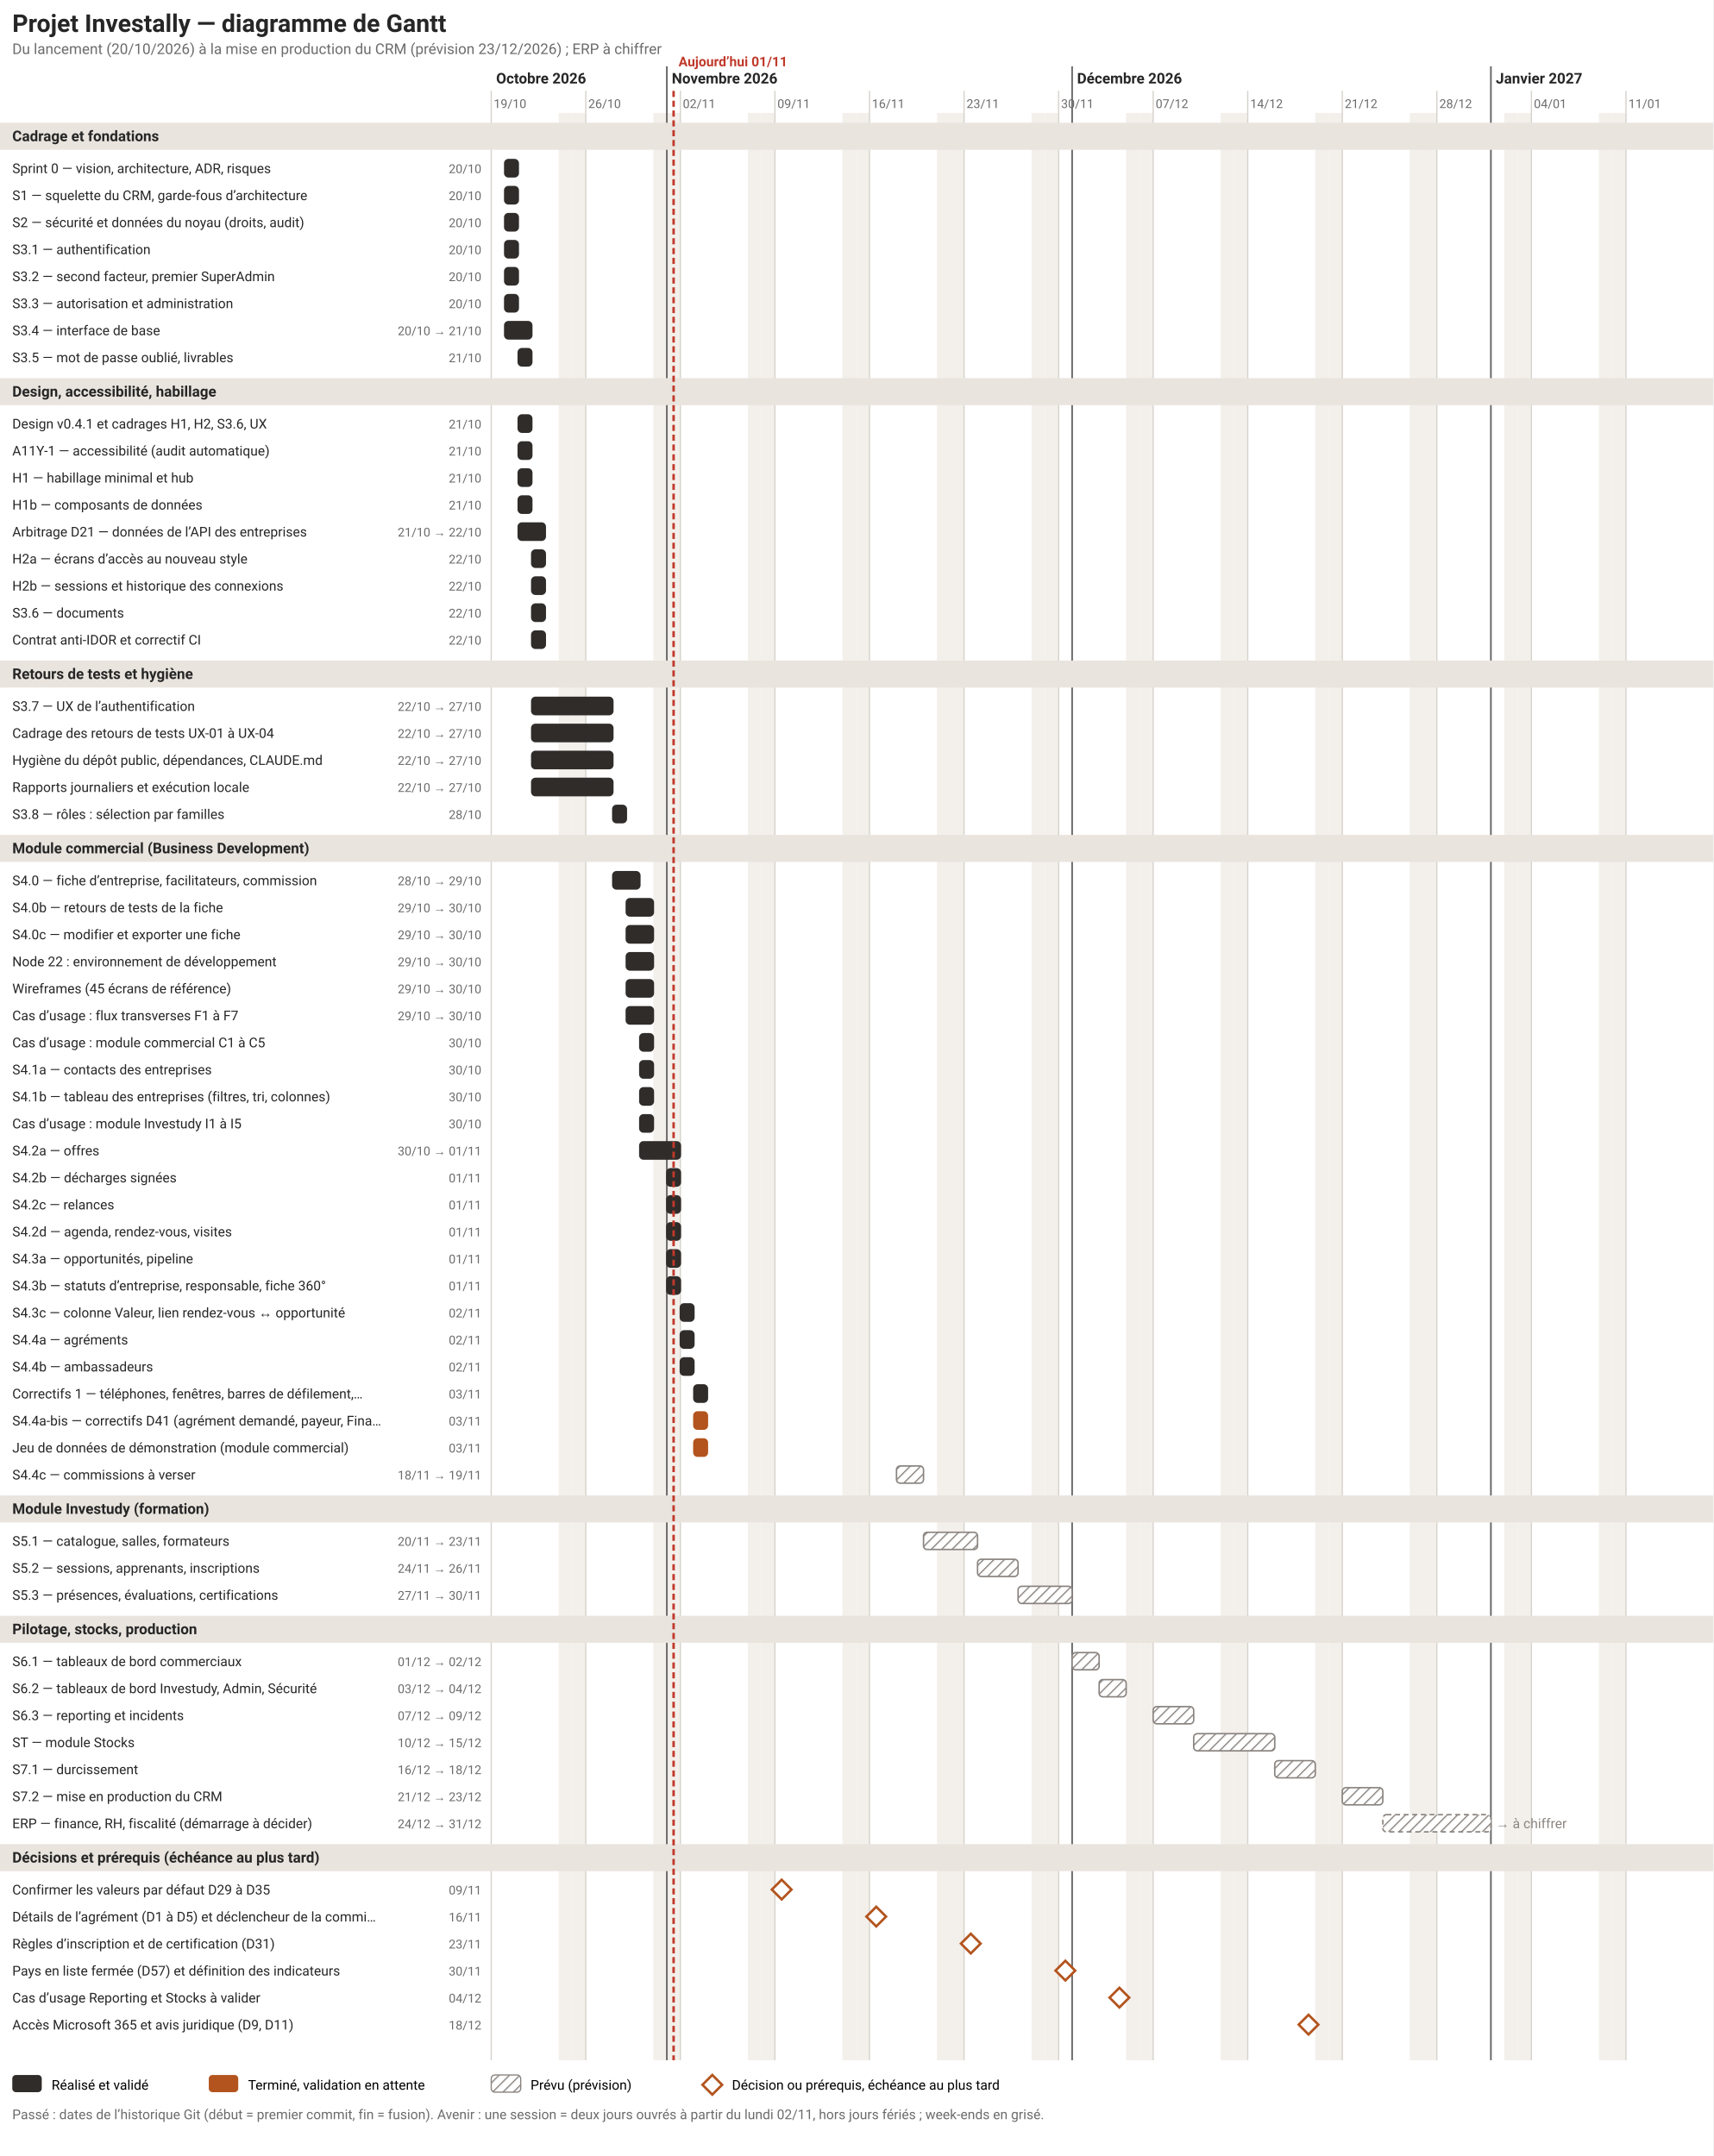
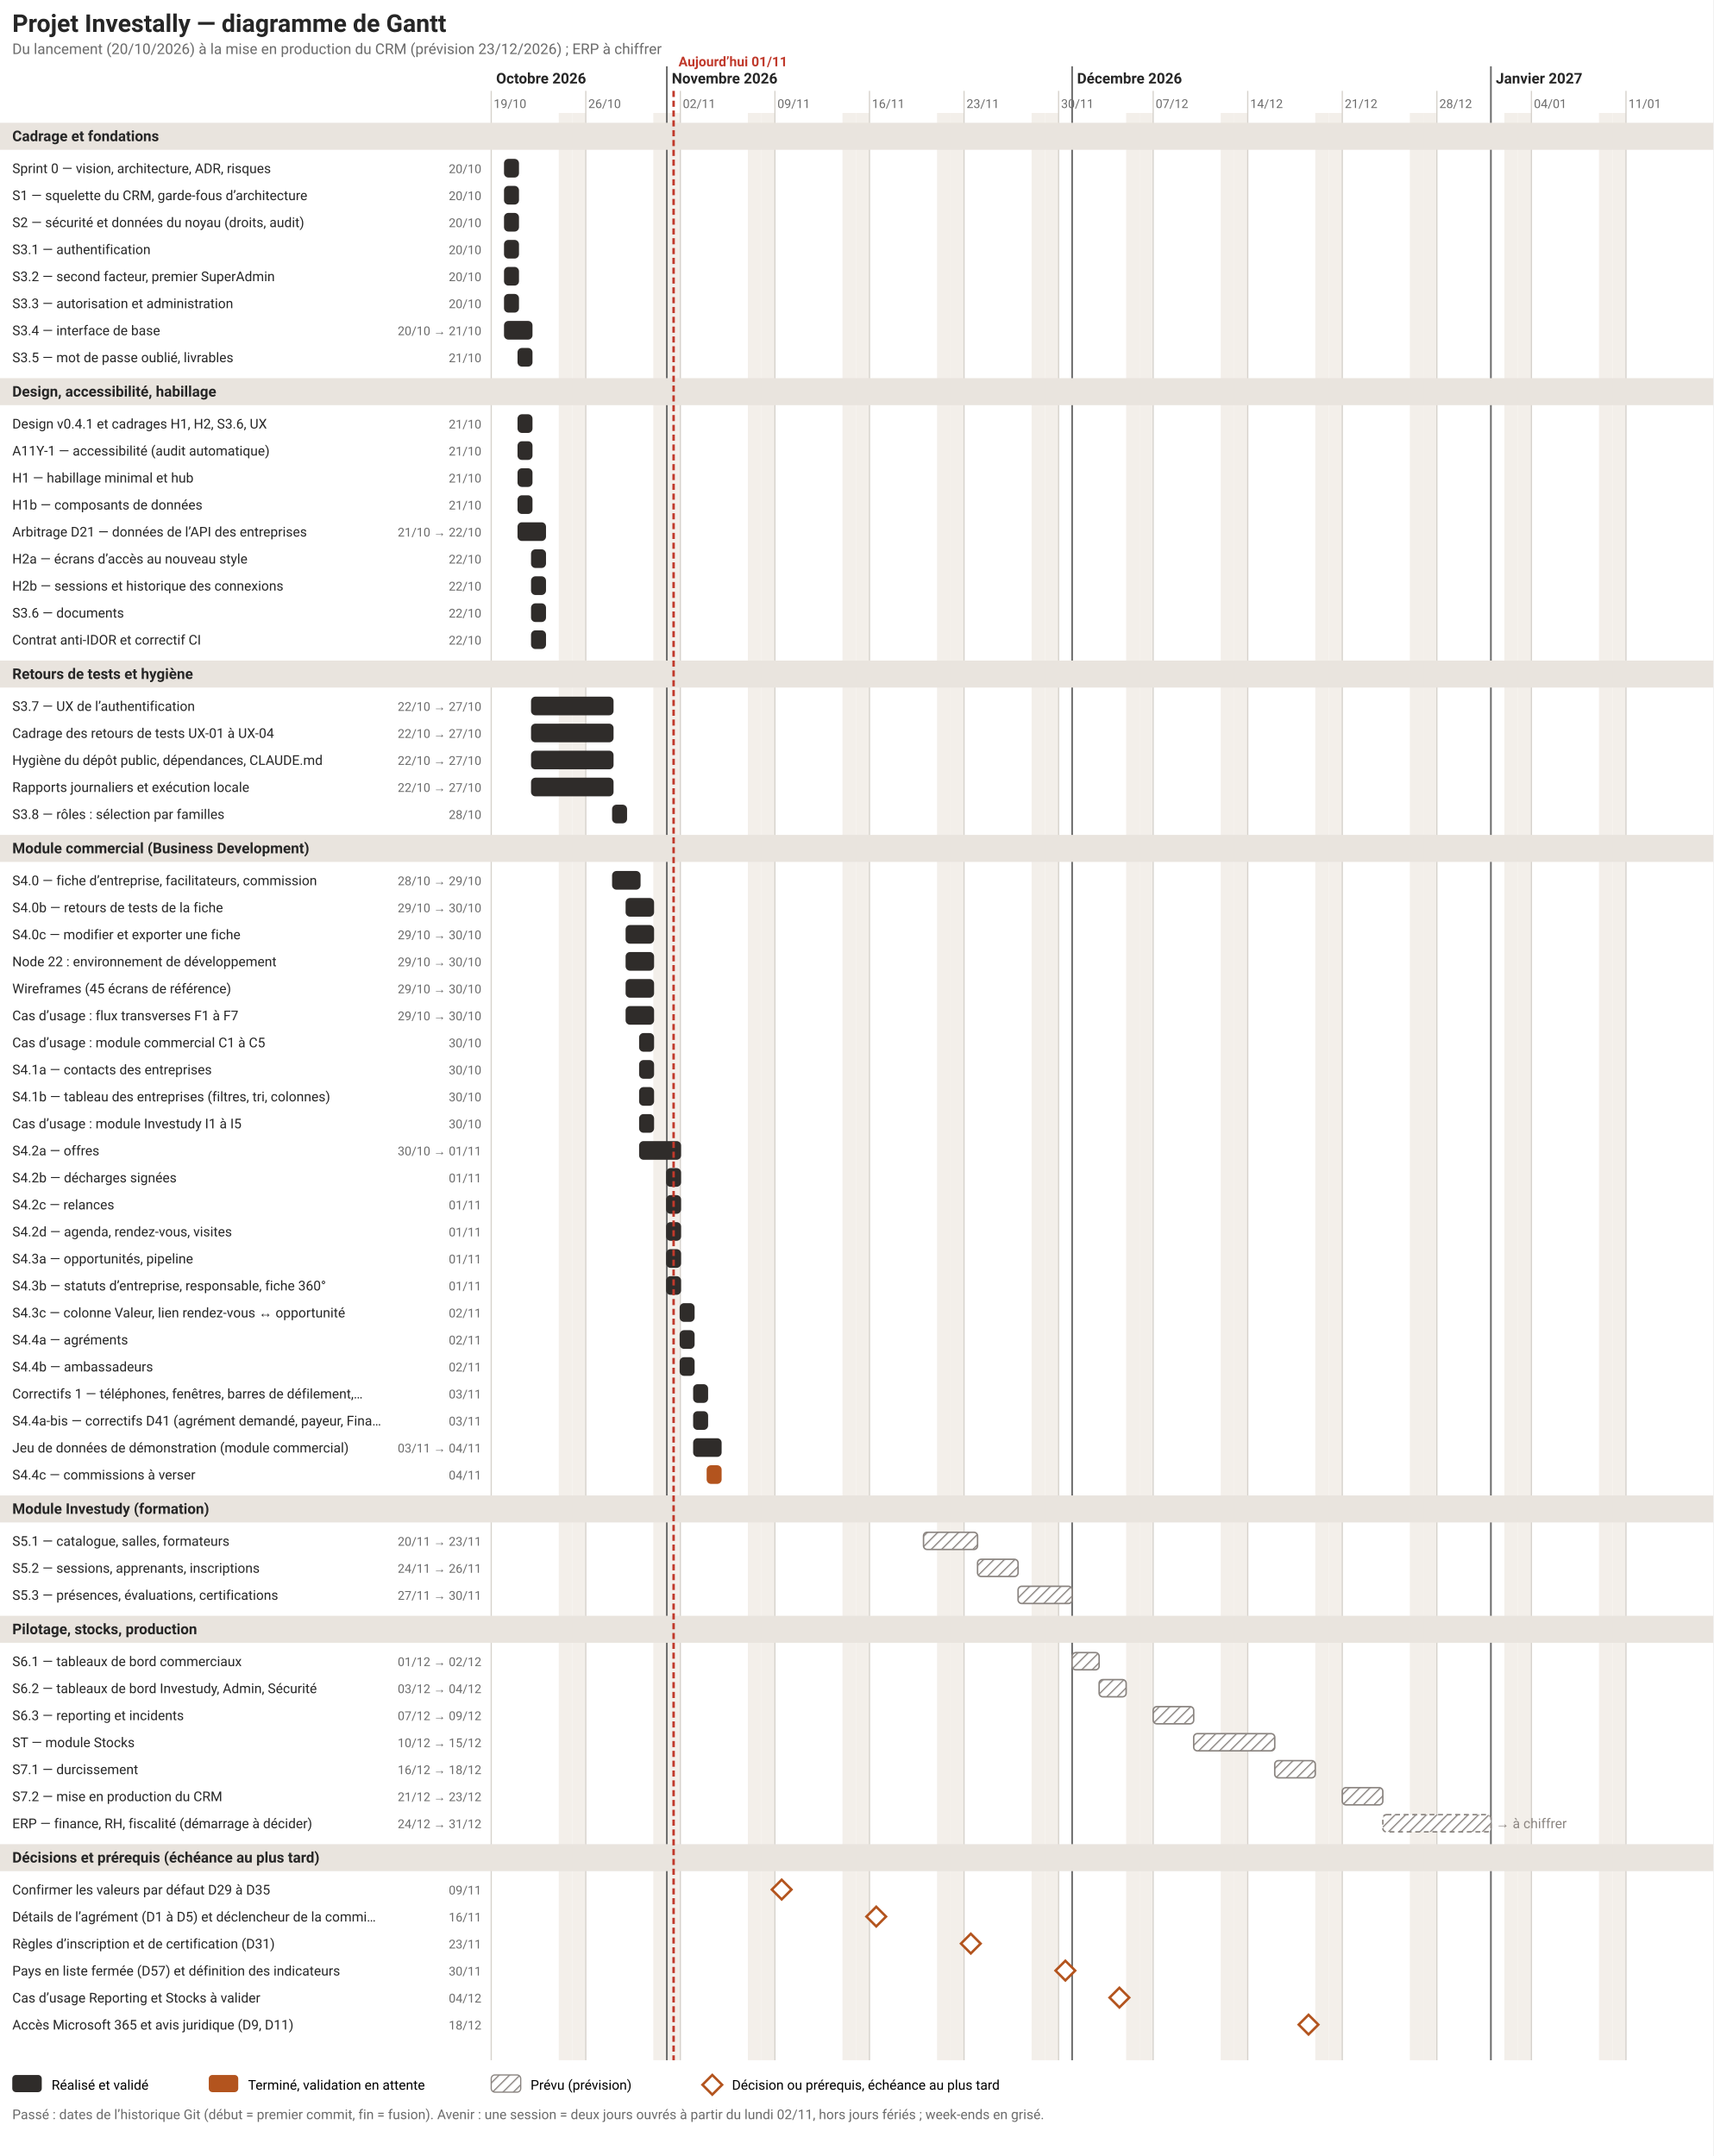
<svg xmlns="http://www.w3.org/2000/svg" viewBox="0 0 1395 1756" width="1395" height="1756" font-family="system-ui, 'Segoe UI', Roboto, Arial, sans-serif" role="img" aria-label="Diagramme de Gantt du projet Investally, du 20 octobre 2026 à janvier 2027">
  <defs>
    <pattern id="hatch" width="6" height="6" patternUnits="userSpaceOnUse" patternTransform="rotate(45)">
      <rect width="6" height="6" fill="#fff" />
      <line x1="0" y1="0" x2="0" y2="6" stroke="#8a8480" stroke-width="2" />
    </pattern>
  </defs>
  <rect width="1395" height="1756" fill="#fff" />
  <text x="10" y="26" font-size="20" font-weight="700" fill="#262626">Projet Investally — diagramme de Gantt</text>
  <text x="10" y="44" font-size="12" fill="#6b6b6b">Du lancement (20/10/2026) à la mise en production du CRM (prévision 23/12/2026) ; ERP à chiffrer</text>
  <line x1="400" y1="74" x2="400" y2="1678" stroke="#d6d2cc" stroke-width="1" />
  <text x="402" y="88" font-size="10" fill="#6b6b6b">19/10</text>
  <rect x="455" y="92" width="11" height="1586" fill="#f3efea" />
  <rect x="466" y="92" width="11" height="1586" fill="#f3efea" />
  <line x1="477" y1="74" x2="477" y2="1678" stroke="#d6d2cc" stroke-width="1" />
  <text x="479" y="88" font-size="10" fill="#6b6b6b">26/10</text>
  <rect x="532" y="92" width="11" height="1586" fill="#f3efea" />
  <rect x="543" y="92" width="11" height="1586" fill="#f3efea" />
  <line x1="554" y1="74" x2="554" y2="1678" stroke="#d6d2cc" stroke-width="1" />
  <text x="556" y="88" font-size="10" fill="#6b6b6b">02/11</text>
  <rect x="609" y="92" width="11" height="1586" fill="#f3efea" />
  <rect x="620" y="92" width="11" height="1586" fill="#f3efea" />
  <line x1="631" y1="74" x2="631" y2="1678" stroke="#d6d2cc" stroke-width="1" />
  <text x="633" y="88" font-size="10" fill="#6b6b6b">09/11</text>
  <rect x="686" y="92" width="11" height="1586" fill="#f3efea" />
  <rect x="697" y="92" width="11" height="1586" fill="#f3efea" />
  <line x1="708" y1="74" x2="708" y2="1678" stroke="#d6d2cc" stroke-width="1" />
  <text x="710" y="88" font-size="10" fill="#6b6b6b">16/11</text>
  <rect x="763" y="92" width="11" height="1586" fill="#f3efea" />
  <rect x="774" y="92" width="11" height="1586" fill="#f3efea" />
  <line x1="785" y1="74" x2="785" y2="1678" stroke="#d6d2cc" stroke-width="1" />
  <text x="787" y="88" font-size="10" fill="#6b6b6b">23/11</text>
  <rect x="840" y="92" width="11" height="1586" fill="#f3efea" />
  <rect x="851" y="92" width="11" height="1586" fill="#f3efea" />
  <line x1="862" y1="74" x2="862" y2="1678" stroke="#d6d2cc" stroke-width="1" />
  <text x="864" y="88" font-size="10" fill="#6b6b6b">30/11</text>
  <rect x="917" y="92" width="11" height="1586" fill="#f3efea" />
  <rect x="928" y="92" width="11" height="1586" fill="#f3efea" />
  <line x1="939" y1="74" x2="939" y2="1678" stroke="#d6d2cc" stroke-width="1" />
  <text x="941" y="88" font-size="10" fill="#6b6b6b">07/12</text>
  <rect x="994" y="92" width="11" height="1586" fill="#f3efea" />
  <rect x="1005" y="92" width="11" height="1586" fill="#f3efea" />
  <line x1="1016" y1="74" x2="1016" y2="1678" stroke="#d6d2cc" stroke-width="1" />
  <text x="1018" y="88" font-size="10" fill="#6b6b6b">14/12</text>
  <rect x="1071" y="92" width="11" height="1586" fill="#f3efea" />
  <rect x="1082" y="92" width="11" height="1586" fill="#f3efea" />
  <line x1="1093" y1="74" x2="1093" y2="1678" stroke="#d6d2cc" stroke-width="1" />
  <text x="1095" y="88" font-size="10" fill="#6b6b6b">21/12</text>
  <rect x="1148" y="92" width="11" height="1586" fill="#f3efea" />
  <rect x="1159" y="92" width="11" height="1586" fill="#f3efea" />
  <line x1="1170" y1="74" x2="1170" y2="1678" stroke="#d6d2cc" stroke-width="1" />
  <text x="1172" y="88" font-size="10" fill="#6b6b6b">28/12</text>
  <rect x="1225" y="92" width="11" height="1586" fill="#f3efea" />
  <rect x="1236" y="92" width="11" height="1586" fill="#f3efea" />
  <line x1="1247" y1="74" x2="1247" y2="1678" stroke="#d6d2cc" stroke-width="1" />
  <text x="1249" y="88" font-size="10" fill="#6b6b6b">04/01</text>
  <rect x="1302" y="92" width="11" height="1586" fill="#f3efea" />
  <rect x="1313" y="92" width="11" height="1586" fill="#f3efea" />
  <line x1="1324" y1="74" x2="1324" y2="1678" stroke="#d6d2cc" stroke-width="1" />
  <text x="1326" y="88" font-size="10" fill="#6b6b6b">11/01</text>
  <line x1="543" y1="54" x2="543" y2="1678" stroke="#6b6b6b" stroke-width="1.4" />
  <line x1="873" y1="54" x2="873" y2="1678" stroke="#6b6b6b" stroke-width="1.4" />
  <line x1="1214" y1="54" x2="1214" y2="1678" stroke="#6b6b6b" stroke-width="1.4" />
  <text x="404" y="68" font-size="12" font-weight="700" fill="#262626">Octobre 2026</text>
  <text x="547" y="68" font-size="12" font-weight="700" fill="#262626">Novembre 2026</text>
  <text x="877" y="68" font-size="12" font-weight="700" fill="#262626">Décembre 2026</text>
  <text x="1218" y="68" font-size="12" font-weight="700" fill="#262626">Janvier 2027</text>
  <rect x="0" y="100" width="1395" height="22" fill="#e9e4de" />
  <text x="10" y="115" font-size="12" font-weight="700" fill="#262626">Cadrage et fondations</text>
  <text x="10" y="141" font-size="11" fill="#262626">Sprint 0 — vision, architecture, ADR, risques</text>
  <text x="392" y="141" font-size="10" fill="#6b6b6b" text-anchor="end">20/10</text>
  <rect x="411" y="130" width="11" height="14" rx="3" fill="#2f2c2a" stroke="#2f2c2a" stroke-width="1.2" />
  <text x="10" y="163" font-size="11" fill="#262626">S1 — squelette du CRM, garde-fous d’architecture</text>
  <text x="392" y="163" font-size="10" fill="#6b6b6b" text-anchor="end">20/10</text>
  <rect x="411" y="152" width="11" height="14" rx="3" fill="#2f2c2a" stroke="#2f2c2a" stroke-width="1.2" />
  <text x="10" y="185" font-size="11" fill="#262626">S2 — sécurité et données du noyau (droits, audit)</text>
  <text x="392" y="185" font-size="10" fill="#6b6b6b" text-anchor="end">20/10</text>
  <rect x="411" y="174" width="11" height="14" rx="3" fill="#2f2c2a" stroke="#2f2c2a" stroke-width="1.2" />
  <text x="10" y="207" font-size="11" fill="#262626">S3.1 — authentification</text>
  <text x="392" y="207" font-size="10" fill="#6b6b6b" text-anchor="end">20/10</text>
  <rect x="411" y="196" width="11" height="14" rx="3" fill="#2f2c2a" stroke="#2f2c2a" stroke-width="1.2" />
  <text x="10" y="229" font-size="11" fill="#262626">S3.2 — second facteur, premier SuperAdmin</text>
  <text x="392" y="229" font-size="10" fill="#6b6b6b" text-anchor="end">20/10</text>
  <rect x="411" y="218" width="11" height="14" rx="3" fill="#2f2c2a" stroke="#2f2c2a" stroke-width="1.2" />
  <text x="10" y="251" font-size="11" fill="#262626">S3.3 — autorisation et administration</text>
  <text x="392" y="251" font-size="10" fill="#6b6b6b" text-anchor="end">20/10</text>
  <rect x="411" y="240" width="11" height="14" rx="3" fill="#2f2c2a" stroke="#2f2c2a" stroke-width="1.2" />
  <text x="10" y="273" font-size="11" fill="#262626">S3.4 — interface de base</text>
  <text x="392" y="273" font-size="10" fill="#6b6b6b" text-anchor="end">20/10 → 21/10</text>
  <rect x="411" y="262" width="22" height="14" rx="3" fill="#2f2c2a" stroke="#2f2c2a" stroke-width="1.2" />
  <text x="10" y="295" font-size="11" fill="#262626">S3.5 — mot de passe oublié, livrables</text>
  <text x="392" y="295" font-size="10" fill="#6b6b6b" text-anchor="end">21/10</text>
  <rect x="422" y="284" width="11" height="14" rx="3" fill="#2f2c2a" stroke="#2f2c2a" stroke-width="1.2" />
  <rect x="0" y="308" width="1395" height="22" fill="#e9e4de" />
  <text x="10" y="323" font-size="12" font-weight="700" fill="#262626">Design, accessibilité, habillage</text>
  <text x="10" y="349" font-size="11" fill="#262626">Design v0.4.1 et cadrages H1, H2, S3.6, UX</text>
  <text x="392" y="349" font-size="10" fill="#6b6b6b" text-anchor="end">21/10</text>
  <rect x="422" y="338" width="11" height="14" rx="3" fill="#2f2c2a" stroke="#2f2c2a" stroke-width="1.2" />
  <text x="10" y="371" font-size="11" fill="#262626">A11Y-1 — accessibilité (audit automatique)</text>
  <text x="392" y="371" font-size="10" fill="#6b6b6b" text-anchor="end">21/10</text>
  <rect x="422" y="360" width="11" height="14" rx="3" fill="#2f2c2a" stroke="#2f2c2a" stroke-width="1.2" />
  <text x="10" y="393" font-size="11" fill="#262626">H1 — habillage minimal et hub</text>
  <text x="392" y="393" font-size="10" fill="#6b6b6b" text-anchor="end">21/10</text>
  <rect x="422" y="382" width="11" height="14" rx="3" fill="#2f2c2a" stroke="#2f2c2a" stroke-width="1.2" />
  <text x="10" y="415" font-size="11" fill="#262626">H1b — composants de données</text>
  <text x="392" y="415" font-size="10" fill="#6b6b6b" text-anchor="end">21/10</text>
  <rect x="422" y="404" width="11" height="14" rx="3" fill="#2f2c2a" stroke="#2f2c2a" stroke-width="1.2" />
  <text x="10" y="437" font-size="11" fill="#262626">Arbitrage D21 — données de l’API des entreprises</text>
  <text x="392" y="437" font-size="10" fill="#6b6b6b" text-anchor="end">21/10 → 22/10</text>
  <rect x="422" y="426" width="22" height="14" rx="3" fill="#2f2c2a" stroke="#2f2c2a" stroke-width="1.2" />
  <text x="10" y="459" font-size="11" fill="#262626">H2a — écrans d’accès au nouveau style</text>
  <text x="392" y="459" font-size="10" fill="#6b6b6b" text-anchor="end">22/10</text>
  <rect x="433" y="448" width="11" height="14" rx="3" fill="#2f2c2a" stroke="#2f2c2a" stroke-width="1.2" />
  <text x="10" y="481" font-size="11" fill="#262626">H2b — sessions et historique des connexions</text>
  <text x="392" y="481" font-size="10" fill="#6b6b6b" text-anchor="end">22/10</text>
  <rect x="433" y="470" width="11" height="14" rx="3" fill="#2f2c2a" stroke="#2f2c2a" stroke-width="1.2" />
  <text x="10" y="503" font-size="11" fill="#262626">S3.6 — documents</text>
  <text x="392" y="503" font-size="10" fill="#6b6b6b" text-anchor="end">22/10</text>
  <rect x="433" y="492" width="11" height="14" rx="3" fill="#2f2c2a" stroke="#2f2c2a" stroke-width="1.2" />
  <text x="10" y="525" font-size="11" fill="#262626">Contrat anti-IDOR et correctif CI</text>
  <text x="392" y="525" font-size="10" fill="#6b6b6b" text-anchor="end">22/10</text>
  <rect x="433" y="514" width="11" height="14" rx="3" fill="#2f2c2a" stroke="#2f2c2a" stroke-width="1.2" />
  <rect x="0" y="538" width="1395" height="22" fill="#e9e4de" />
  <text x="10" y="553" font-size="12" font-weight="700" fill="#262626">Retours de tests et hygiène</text>
  <text x="10" y="579" font-size="11" fill="#262626">S3.7 — UX de l’authentification</text>
  <text x="392" y="579" font-size="10" fill="#6b6b6b" text-anchor="end">22/10 → 27/10</text>
  <rect x="433" y="568" width="66" height="14" rx="3" fill="#2f2c2a" stroke="#2f2c2a" stroke-width="1.2" />
  <text x="10" y="601" font-size="11" fill="#262626">Cadrage des retours de tests UX-01 à UX-04</text>
  <text x="392" y="601" font-size="10" fill="#6b6b6b" text-anchor="end">22/10 → 27/10</text>
  <rect x="433" y="590" width="66" height="14" rx="3" fill="#2f2c2a" stroke="#2f2c2a" stroke-width="1.2" />
  <text x="10" y="623" font-size="11" fill="#262626">Hygiène du dépôt public, dépendances, CLAUDE.md</text>
  <text x="392" y="623" font-size="10" fill="#6b6b6b" text-anchor="end">22/10 → 27/10</text>
  <rect x="433" y="612" width="66" height="14" rx="3" fill="#2f2c2a" stroke="#2f2c2a" stroke-width="1.2" />
  <text x="10" y="645" font-size="11" fill="#262626">Rapports journaliers et exécution locale</text>
  <text x="392" y="645" font-size="10" fill="#6b6b6b" text-anchor="end">22/10 → 27/10</text>
  <rect x="433" y="634" width="66" height="14" rx="3" fill="#2f2c2a" stroke="#2f2c2a" stroke-width="1.2" />
  <text x="10" y="667" font-size="11" fill="#262626">S3.8 — rôles : sélection par familles</text>
  <text x="392" y="667" font-size="10" fill="#6b6b6b" text-anchor="end">28/10</text>
  <rect x="499" y="656" width="11" height="14" rx="3" fill="#2f2c2a" stroke="#2f2c2a" stroke-width="1.2" />
  <rect x="0" y="680" width="1395" height="22" fill="#e9e4de" />
  <text x="10" y="695" font-size="12" font-weight="700" fill="#262626">Module commercial (Business Development)</text>
  <text x="10" y="721" font-size="11" fill="#262626">S4.0 — fiche d’entreprise, facilitateurs, commission</text>
  <text x="392" y="721" font-size="10" fill="#6b6b6b" text-anchor="end">28/10 → 29/10</text>
  <rect x="499" y="710" width="22" height="14" rx="3" fill="#2f2c2a" stroke="#2f2c2a" stroke-width="1.2" />
  <text x="10" y="743" font-size="11" fill="#262626">S4.0b — retours de tests de la fiche</text>
  <text x="392" y="743" font-size="10" fill="#6b6b6b" text-anchor="end">29/10 → 30/10</text>
  <rect x="510" y="732" width="22" height="14" rx="3" fill="#2f2c2a" stroke="#2f2c2a" stroke-width="1.2" />
  <text x="10" y="765" font-size="11" fill="#262626">S4.0c — modifier et exporter une fiche</text>
  <text x="392" y="765" font-size="10" fill="#6b6b6b" text-anchor="end">29/10 → 30/10</text>
  <rect x="510" y="754" width="22" height="14" rx="3" fill="#2f2c2a" stroke="#2f2c2a" stroke-width="1.2" />
  <text x="10" y="787" font-size="11" fill="#262626">Node 22 : environnement de développement</text>
  <text x="392" y="787" font-size="10" fill="#6b6b6b" text-anchor="end">29/10 → 30/10</text>
  <rect x="510" y="776" width="22" height="14" rx="3" fill="#2f2c2a" stroke="#2f2c2a" stroke-width="1.2" />
  <text x="10" y="809" font-size="11" fill="#262626">Wireframes (45 écrans de référence)</text>
  <text x="392" y="809" font-size="10" fill="#6b6b6b" text-anchor="end">29/10 → 30/10</text>
  <rect x="510" y="798" width="22" height="14" rx="3" fill="#2f2c2a" stroke="#2f2c2a" stroke-width="1.2" />
  <text x="10" y="831" font-size="11" fill="#262626">Cas d’usage : flux transverses F1 à F7</text>
  <text x="392" y="831" font-size="10" fill="#6b6b6b" text-anchor="end">29/10 → 30/10</text>
  <rect x="510" y="820" width="22" height="14" rx="3" fill="#2f2c2a" stroke="#2f2c2a" stroke-width="1.2" />
  <text x="10" y="853" font-size="11" fill="#262626">Cas d’usage : module commercial C1 à C5</text>
  <text x="392" y="853" font-size="10" fill="#6b6b6b" text-anchor="end">30/10</text>
  <rect x="521" y="842" width="11" height="14" rx="3" fill="#2f2c2a" stroke="#2f2c2a" stroke-width="1.2" />
  <text x="10" y="875" font-size="11" fill="#262626">S4.1a — contacts des entreprises</text>
  <text x="392" y="875" font-size="10" fill="#6b6b6b" text-anchor="end">30/10</text>
  <rect x="521" y="864" width="11" height="14" rx="3" fill="#2f2c2a" stroke="#2f2c2a" stroke-width="1.2" />
  <text x="10" y="897" font-size="11" fill="#262626">S4.1b — tableau des entreprises (filtres, tri, colonnes)</text>
  <text x="392" y="897" font-size="10" fill="#6b6b6b" text-anchor="end">30/10</text>
  <rect x="521" y="886" width="11" height="14" rx="3" fill="#2f2c2a" stroke="#2f2c2a" stroke-width="1.2" />
  <text x="10" y="919" font-size="11" fill="#262626">Cas d’usage : module Investudy I1 à I5</text>
  <text x="392" y="919" font-size="10" fill="#6b6b6b" text-anchor="end">30/10</text>
  <rect x="521" y="908" width="11" height="14" rx="3" fill="#2f2c2a" stroke="#2f2c2a" stroke-width="1.2" />
  <text x="10" y="941" font-size="11" fill="#262626">S4.2a — offres</text>
  <text x="392" y="941" font-size="10" fill="#6b6b6b" text-anchor="end">30/10 → 01/11</text>
  <rect x="521" y="930" width="33" height="14" rx="3" fill="#2f2c2a" stroke="#2f2c2a" stroke-width="1.2" />
  <text x="10" y="963" font-size="11" fill="#262626">S4.2b — décharges signées</text>
  <text x="392" y="963" font-size="10" fill="#6b6b6b" text-anchor="end">01/11</text>
  <rect x="543" y="952" width="11" height="14" rx="3" fill="#2f2c2a" stroke="#2f2c2a" stroke-width="1.2" />
  <text x="10" y="985" font-size="11" fill="#262626">S4.2c — relances</text>
  <text x="392" y="985" font-size="10" fill="#6b6b6b" text-anchor="end">01/11</text>
  <rect x="543" y="974" width="11" height="14" rx="3" fill="#2f2c2a" stroke="#2f2c2a" stroke-width="1.2" />
  <text x="10" y="1007" font-size="11" fill="#262626">S4.2d — agenda, rendez-vous, visites</text>
  <text x="392" y="1007" font-size="10" fill="#6b6b6b" text-anchor="end">01/11</text>
  <rect x="543" y="996" width="11" height="14" rx="3" fill="#2f2c2a" stroke="#2f2c2a" stroke-width="1.2" />
  <text x="10" y="1029" font-size="11" fill="#262626">S4.3a — opportunités, pipeline</text>
  <text x="392" y="1029" font-size="10" fill="#6b6b6b" text-anchor="end">01/11</text>
  <rect x="543" y="1018" width="11" height="14" rx="3" fill="#2f2c2a" stroke="#2f2c2a" stroke-width="1.2" />
  <text x="10" y="1051" font-size="11" fill="#262626">S4.3b — statuts d’entreprise, responsable, fiche 360°</text>
  <text x="392" y="1051" font-size="10" fill="#6b6b6b" text-anchor="end">01/11</text>
  <rect x="543" y="1040" width="11" height="14" rx="3" fill="#2f2c2a" stroke="#2f2c2a" stroke-width="1.2" />
  <text x="10" y="1073" font-size="11" fill="#262626">S4.3c — colonne Valeur, lien rendez-vous ↔ opportunité</text>
  <text x="392" y="1073" font-size="10" fill="#6b6b6b" text-anchor="end">02/11</text>
  <rect x="554" y="1062" width="11" height="14" rx="3" fill="#2f2c2a" stroke="#2f2c2a" stroke-width="1.2" />
  <text x="10" y="1095" font-size="11" fill="#262626">S4.4a — agréments</text>
  <text x="392" y="1095" font-size="10" fill="#6b6b6b" text-anchor="end">02/11</text>
  <rect x="554" y="1084" width="11" height="14" rx="3" fill="#2f2c2a" stroke="#2f2c2a" stroke-width="1.2" />
  <text x="10" y="1117" font-size="11" fill="#262626">S4.4b — ambassadeurs</text>
  <text x="392" y="1117" font-size="10" fill="#6b6b6b" text-anchor="end">02/11</text>
  <rect x="554" y="1106" width="11" height="14" rx="3" fill="#2f2c2a" stroke="#2f2c2a" stroke-width="1.2" />
  <text x="10" y="1139" font-size="11" fill="#262626">Correctifs 1 — téléphones, fenêtres, barres de défilement,…</text>
  <text x="392" y="1139" font-size="10" fill="#6b6b6b" text-anchor="end">03/11</text>
  <rect x="565" y="1128" width="11" height="14" rx="3" fill="#2f2c2a" stroke="#2f2c2a" stroke-width="1.2" />
  <text x="10" y="1161" font-size="11" fill="#262626">S4.4a-bis — correctifs D41 (agrément demandé, payeur, Fina…</text>
  <text x="392" y="1161" font-size="10" fill="#6b6b6b" text-anchor="end">03/11</text>
-   <rect x="565" y="1150" width="11" height="14" rx="3" fill="#b3541e" stroke="#b3541e" stroke-width="1.2" />
+   <rect x="565" y="1150" width="11" height="14" rx="3" fill="#2f2c2a" stroke="#2f2c2a" stroke-width="1.2" />
  <text x="10" y="1183" font-size="11" fill="#262626">Jeu de données de démonstration (module commercial)</text>
-   <text x="392" y="1183" font-size="10" fill="#6b6b6b" text-anchor="end">03/11</text>
-   <rect x="565" y="1172" width="11" height="14" rx="3" fill="#b3541e" stroke="#b3541e" stroke-width="1.2" />
+   <text x="392" y="1183" font-size="10" fill="#6b6b6b" text-anchor="end">03/11 → 04/11</text>
+   <rect x="565" y="1172" width="22" height="14" rx="3" fill="#2f2c2a" stroke="#2f2c2a" stroke-width="1.2" />
  <text x="10" y="1205" font-size="11" fill="#262626">S4.4c — commissions à verser</text>
-   <text x="392" y="1205" font-size="10" fill="#6b6b6b" text-anchor="end">18/11 → 19/11</text>
-   <rect x="730" y="1194" width="22" height="14" rx="3" fill="url(#hatch)" stroke="#8a8480" stroke-width="1.2" />
+   <text x="392" y="1205" font-size="10" fill="#6b6b6b" text-anchor="end">04/11</text>
+   <rect x="576" y="1194" width="11" height="14" rx="3" fill="#b3541e" stroke="#b3541e" stroke-width="1.2" />
  <rect x="0" y="1218" width="1395" height="22" fill="#e9e4de" />
  <text x="10" y="1233" font-size="12" font-weight="700" fill="#262626">Module Investudy (formation)</text>
  <text x="10" y="1259" font-size="11" fill="#262626">S5.1 — catalogue, salles, formateurs</text>
  <text x="392" y="1259" font-size="10" fill="#6b6b6b" text-anchor="end">20/11 → 23/11</text>
  <rect x="752" y="1248" width="44" height="14" rx="3" fill="url(#hatch)" stroke="#8a8480" stroke-width="1.2" />
  <text x="10" y="1281" font-size="11" fill="#262626">S5.2 — sessions, apprenants, inscriptions</text>
  <text x="392" y="1281" font-size="10" fill="#6b6b6b" text-anchor="end">24/11 → 26/11</text>
  <rect x="796" y="1270" width="33" height="14" rx="3" fill="url(#hatch)" stroke="#8a8480" stroke-width="1.2" />
  <text x="10" y="1303" font-size="11" fill="#262626">S5.3 — présences, évaluations, certifications</text>
  <text x="392" y="1303" font-size="10" fill="#6b6b6b" text-anchor="end">27/11 → 30/11</text>
  <rect x="829" y="1292" width="44" height="14" rx="3" fill="url(#hatch)" stroke="#8a8480" stroke-width="1.2" />
  <rect x="0" y="1316" width="1395" height="22" fill="#e9e4de" />
  <text x="10" y="1331" font-size="12" font-weight="700" fill="#262626">Pilotage, stocks, production</text>
  <text x="10" y="1357" font-size="11" fill="#262626">S6.1 — tableaux de bord commerciaux</text>
  <text x="392" y="1357" font-size="10" fill="#6b6b6b" text-anchor="end">01/12 → 02/12</text>
  <rect x="873" y="1346" width="22" height="14" rx="3" fill="url(#hatch)" stroke="#8a8480" stroke-width="1.2" />
  <text x="10" y="1379" font-size="11" fill="#262626">S6.2 — tableaux de bord Investudy, Admin, Sécurité</text>
  <text x="392" y="1379" font-size="10" fill="#6b6b6b" text-anchor="end">03/12 → 04/12</text>
  <rect x="895" y="1368" width="22" height="14" rx="3" fill="url(#hatch)" stroke="#8a8480" stroke-width="1.2" />
  <text x="10" y="1401" font-size="11" fill="#262626">S6.3 — reporting et incidents</text>
  <text x="392" y="1401" font-size="10" fill="#6b6b6b" text-anchor="end">07/12 → 09/12</text>
  <rect x="939" y="1390" width="33" height="14" rx="3" fill="url(#hatch)" stroke="#8a8480" stroke-width="1.2" />
  <text x="10" y="1423" font-size="11" fill="#262626">ST — module Stocks</text>
  <text x="392" y="1423" font-size="10" fill="#6b6b6b" text-anchor="end">10/12 → 15/12</text>
  <rect x="972" y="1412" width="66" height="14" rx="3" fill="url(#hatch)" stroke="#8a8480" stroke-width="1.2" />
  <text x="10" y="1445" font-size="11" fill="#262626">S7.1 — durcissement</text>
  <text x="392" y="1445" font-size="10" fill="#6b6b6b" text-anchor="end">16/12 → 18/12</text>
  <rect x="1038" y="1434" width="33" height="14" rx="3" fill="url(#hatch)" stroke="#8a8480" stroke-width="1.2" />
  <text x="10" y="1467" font-size="11" fill="#262626">S7.2 — mise en production du CRM</text>
  <text x="392" y="1467" font-size="10" fill="#6b6b6b" text-anchor="end">21/12 → 23/12</text>
  <rect x="1093" y="1456" width="33" height="14" rx="3" fill="url(#hatch)" stroke="#8a8480" stroke-width="1.2" />
  <text x="10" y="1489" font-size="11" fill="#262626">ERP — finance, RH, fiscalité (démarrage à décider)</text>
  <text x="392" y="1489" font-size="10" fill="#6b6b6b" text-anchor="end">24/12 → 31/12</text>
  <rect x="1126" y="1478" width="88" height="14" rx="3" fill="url(#hatch)" stroke="#8a8480" stroke-width="1.2" stroke-dasharray="4 3" />
  <text x="1218" y="1489" font-size="11" fill="#8a8480">→ à chiffrer</text>
  <rect x="0" y="1502" width="1395" height="22" fill="#e9e4de" />
  <text x="10" y="1517" font-size="12" font-weight="700" fill="#262626">Décisions et prérequis (échéance au plus tard)</text>
  <text x="10" y="1543" font-size="11" fill="#262626">Confirmer les valeurs par défaut D29 à D35</text>
  <text x="392" y="1543" font-size="10" fill="#6b6b6b" text-anchor="end">09/11</text>
  <polygon points="636.5,1531 644.5,1539 636.5,1547 628.5,1539" fill="#fff" stroke="#b3541e" stroke-width="2" />
  <text x="10" y="1565" font-size="11" fill="#262626">Détails de l’agrément (D1 à D5) et déclencheur de la commi…</text>
  <text x="392" y="1565" font-size="10" fill="#6b6b6b" text-anchor="end">16/11</text>
  <polygon points="713.5,1553 721.5,1561 713.5,1569 705.5,1561" fill="#fff" stroke="#b3541e" stroke-width="2" />
  <text x="10" y="1587" font-size="11" fill="#262626">Règles d’inscription et de certification (D31)</text>
  <text x="392" y="1587" font-size="10" fill="#6b6b6b" text-anchor="end">23/11</text>
  <polygon points="790.5,1575 798.5,1583 790.5,1591 782.5,1583" fill="#fff" stroke="#b3541e" stroke-width="2" />
  <text x="10" y="1609" font-size="11" fill="#262626">Pays en liste fermée (D57) et définition des indicateurs</text>
  <text x="392" y="1609" font-size="10" fill="#6b6b6b" text-anchor="end">30/11</text>
  <polygon points="867.5,1597 875.5,1605 867.5,1613 859.5,1605" fill="#fff" stroke="#b3541e" stroke-width="2" />
  <text x="10" y="1631" font-size="11" fill="#262626">Cas d’usage Reporting et Stocks à valider</text>
  <text x="392" y="1631" font-size="10" fill="#6b6b6b" text-anchor="end">04/12</text>
  <polygon points="911.5,1619 919.5,1627 911.5,1635 903.5,1627" fill="#fff" stroke="#b3541e" stroke-width="2" />
  <text x="10" y="1653" font-size="11" fill="#262626">Accès Microsoft 365 et avis juridique (D9, D11)</text>
  <text x="392" y="1653" font-size="10" fill="#6b6b6b" text-anchor="end">18/12</text>
  <polygon points="1065.5,1641 1073.5,1649 1065.5,1657 1057.5,1649" fill="#fff" stroke="#b3541e" stroke-width="2" />
  <line x1="548.5" y1="74" x2="548.5" y2="1678" stroke="#c0392b" stroke-width="2" stroke-dasharray="5 3" />
  <text x="552.5" y="54" font-size="11" font-weight="700" fill="#c0392b">Aujourd’hui 01/11</text>
  <rect x="10" y="1690" width="24" height="14" rx="3" fill="#2f2c2a" />
  <text x="42" y="1702" font-size="11">Réalisé et validé</text>
  <rect x="170" y="1690" width="24" height="14" rx="3" fill="#b3541e" />
  <text x="202" y="1702" font-size="11">Terminé, validation en attente</text>
  <rect x="400" y="1690" width="24" height="14" rx="3" fill="url(#hatch)" stroke="#8a8480" />
  <text x="432" y="1702" font-size="11">Prévu (prévision)</text>
  <polygon points="580,1690 588,1698 580,1706 572,1698" fill="#fff" stroke="#b3541e" stroke-width="2" />
  <text x="596" y="1702" font-size="11">Décision ou prérequis, échéance au plus tard</text>
  <text x="10" y="1726" font-size="11" fill="#6b6b6b">Passé : dates de l’historique Git (début = premier commit, fin = fusion). Avenir : une session = deux jours ouvrés à partir du lundi 02/11, hors jours fériés ; week-ends en grisé.</text>
</svg>
